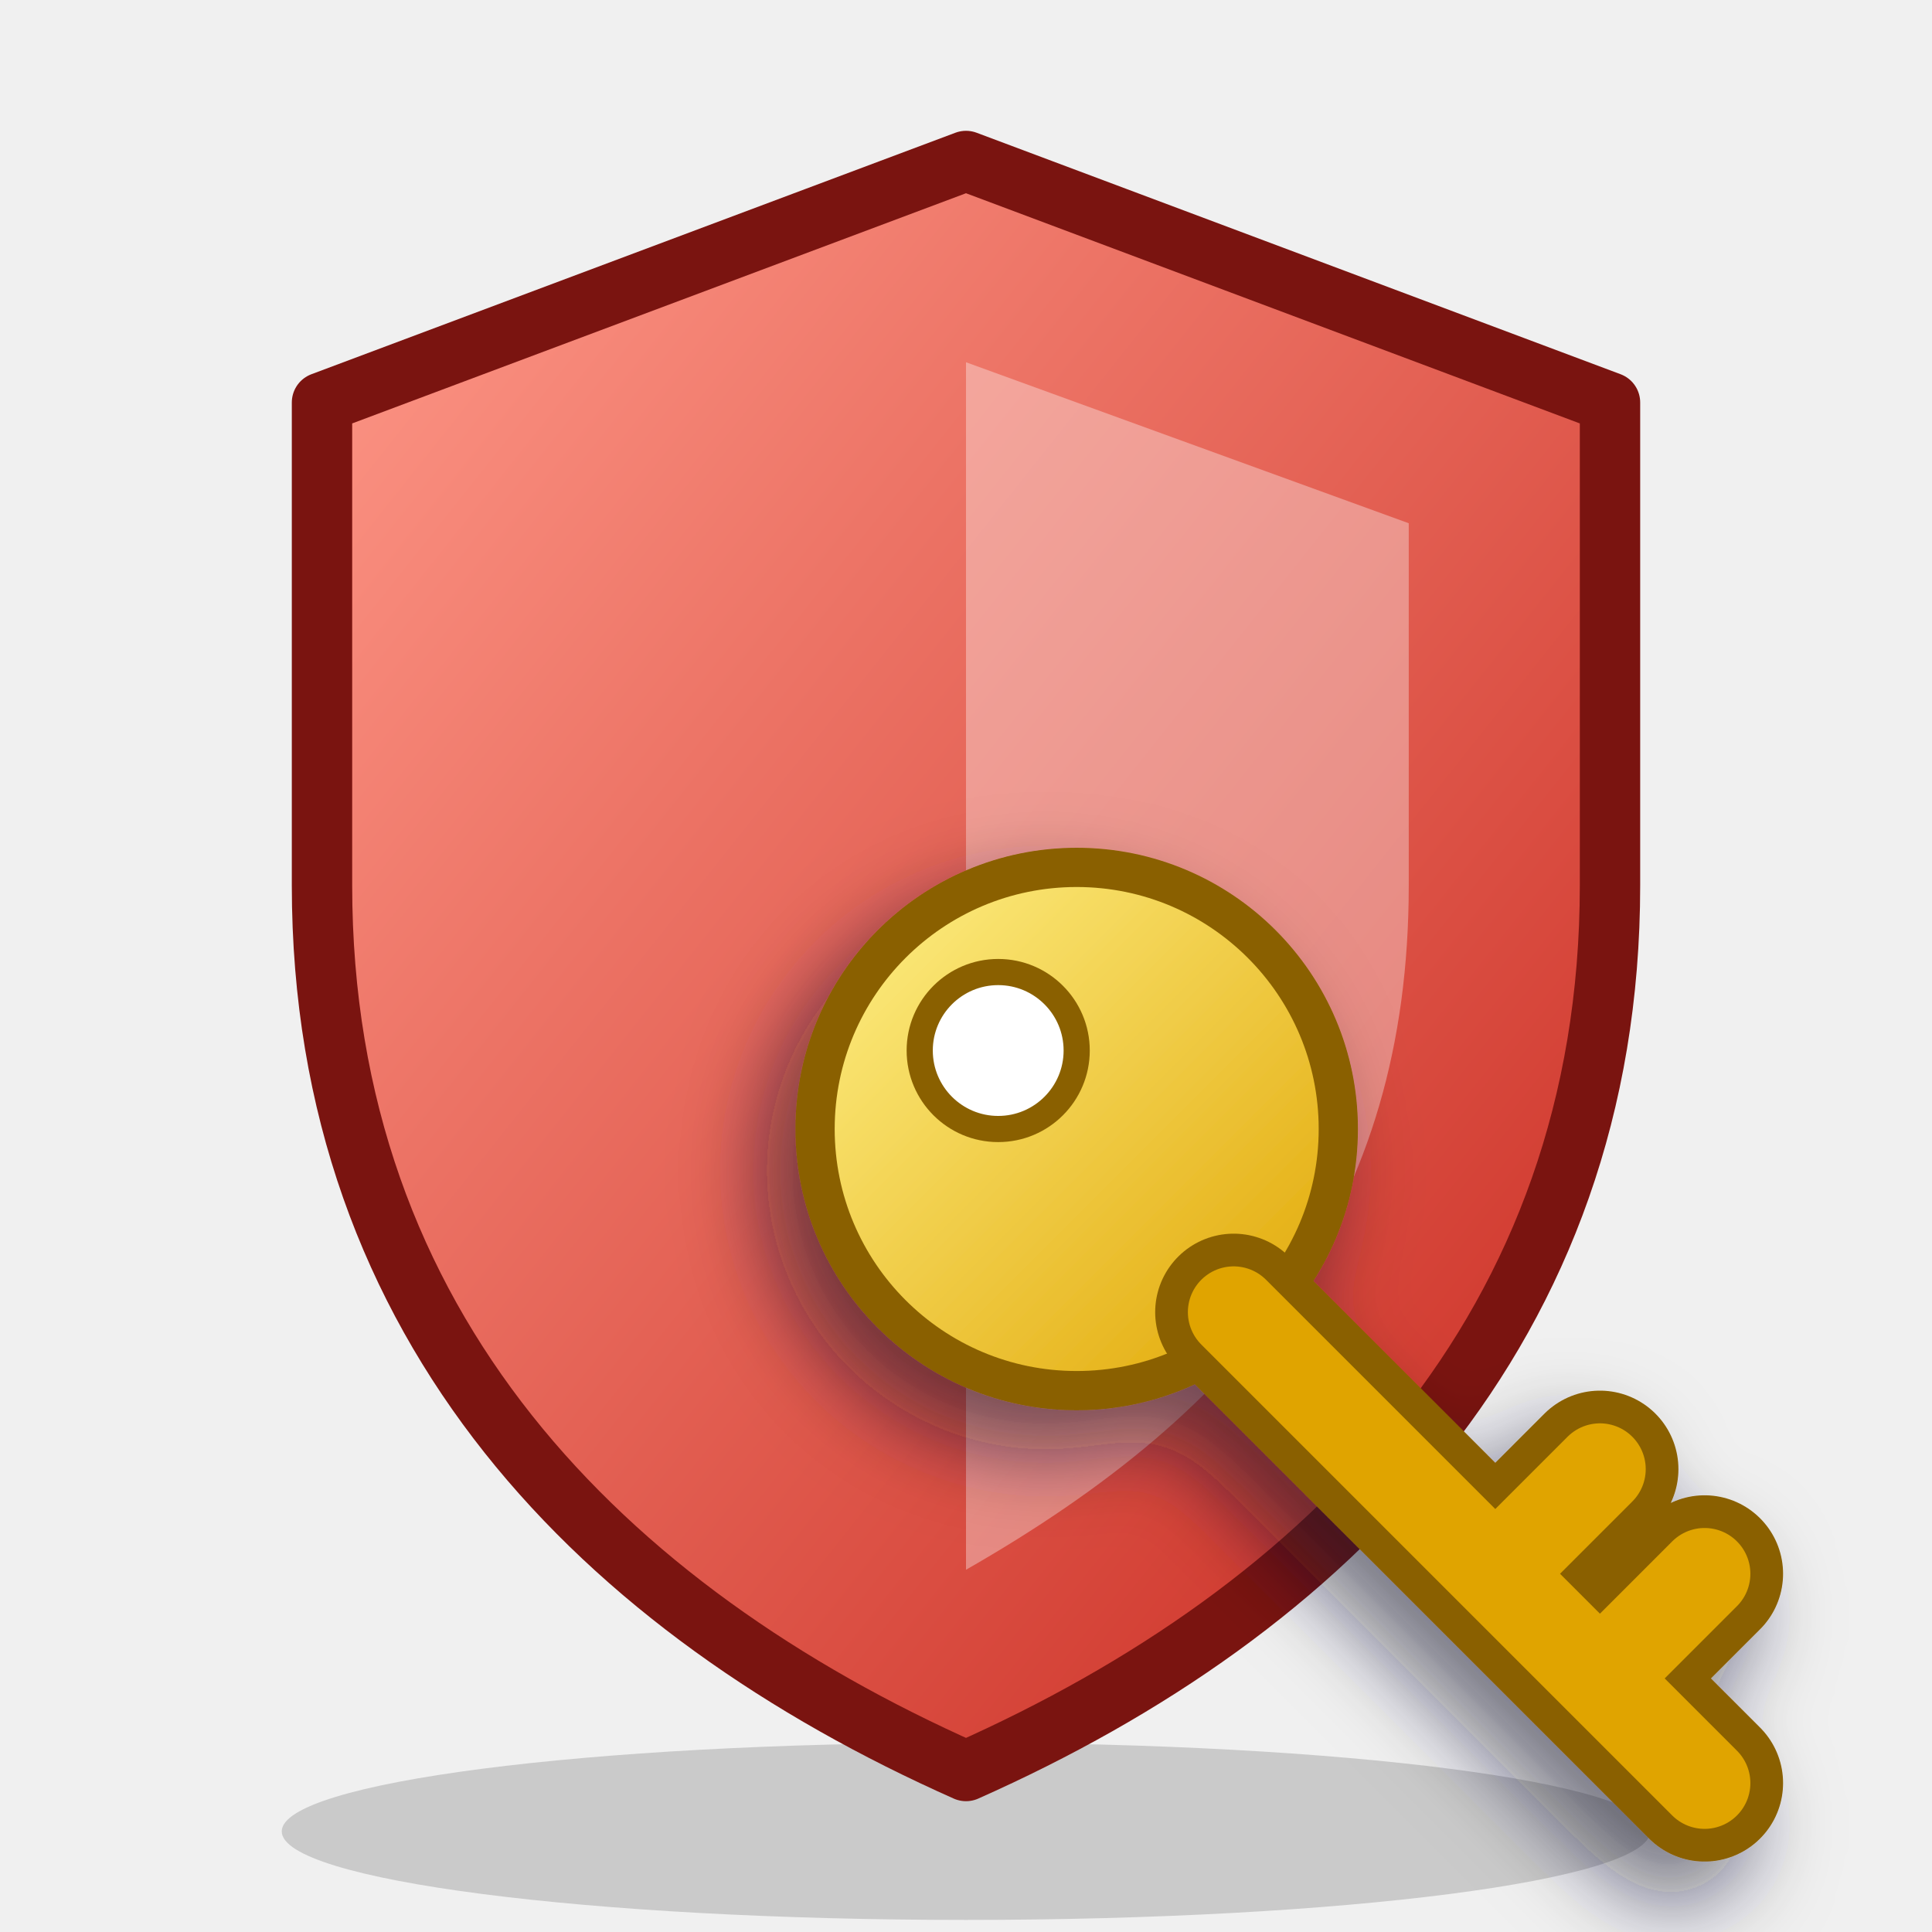
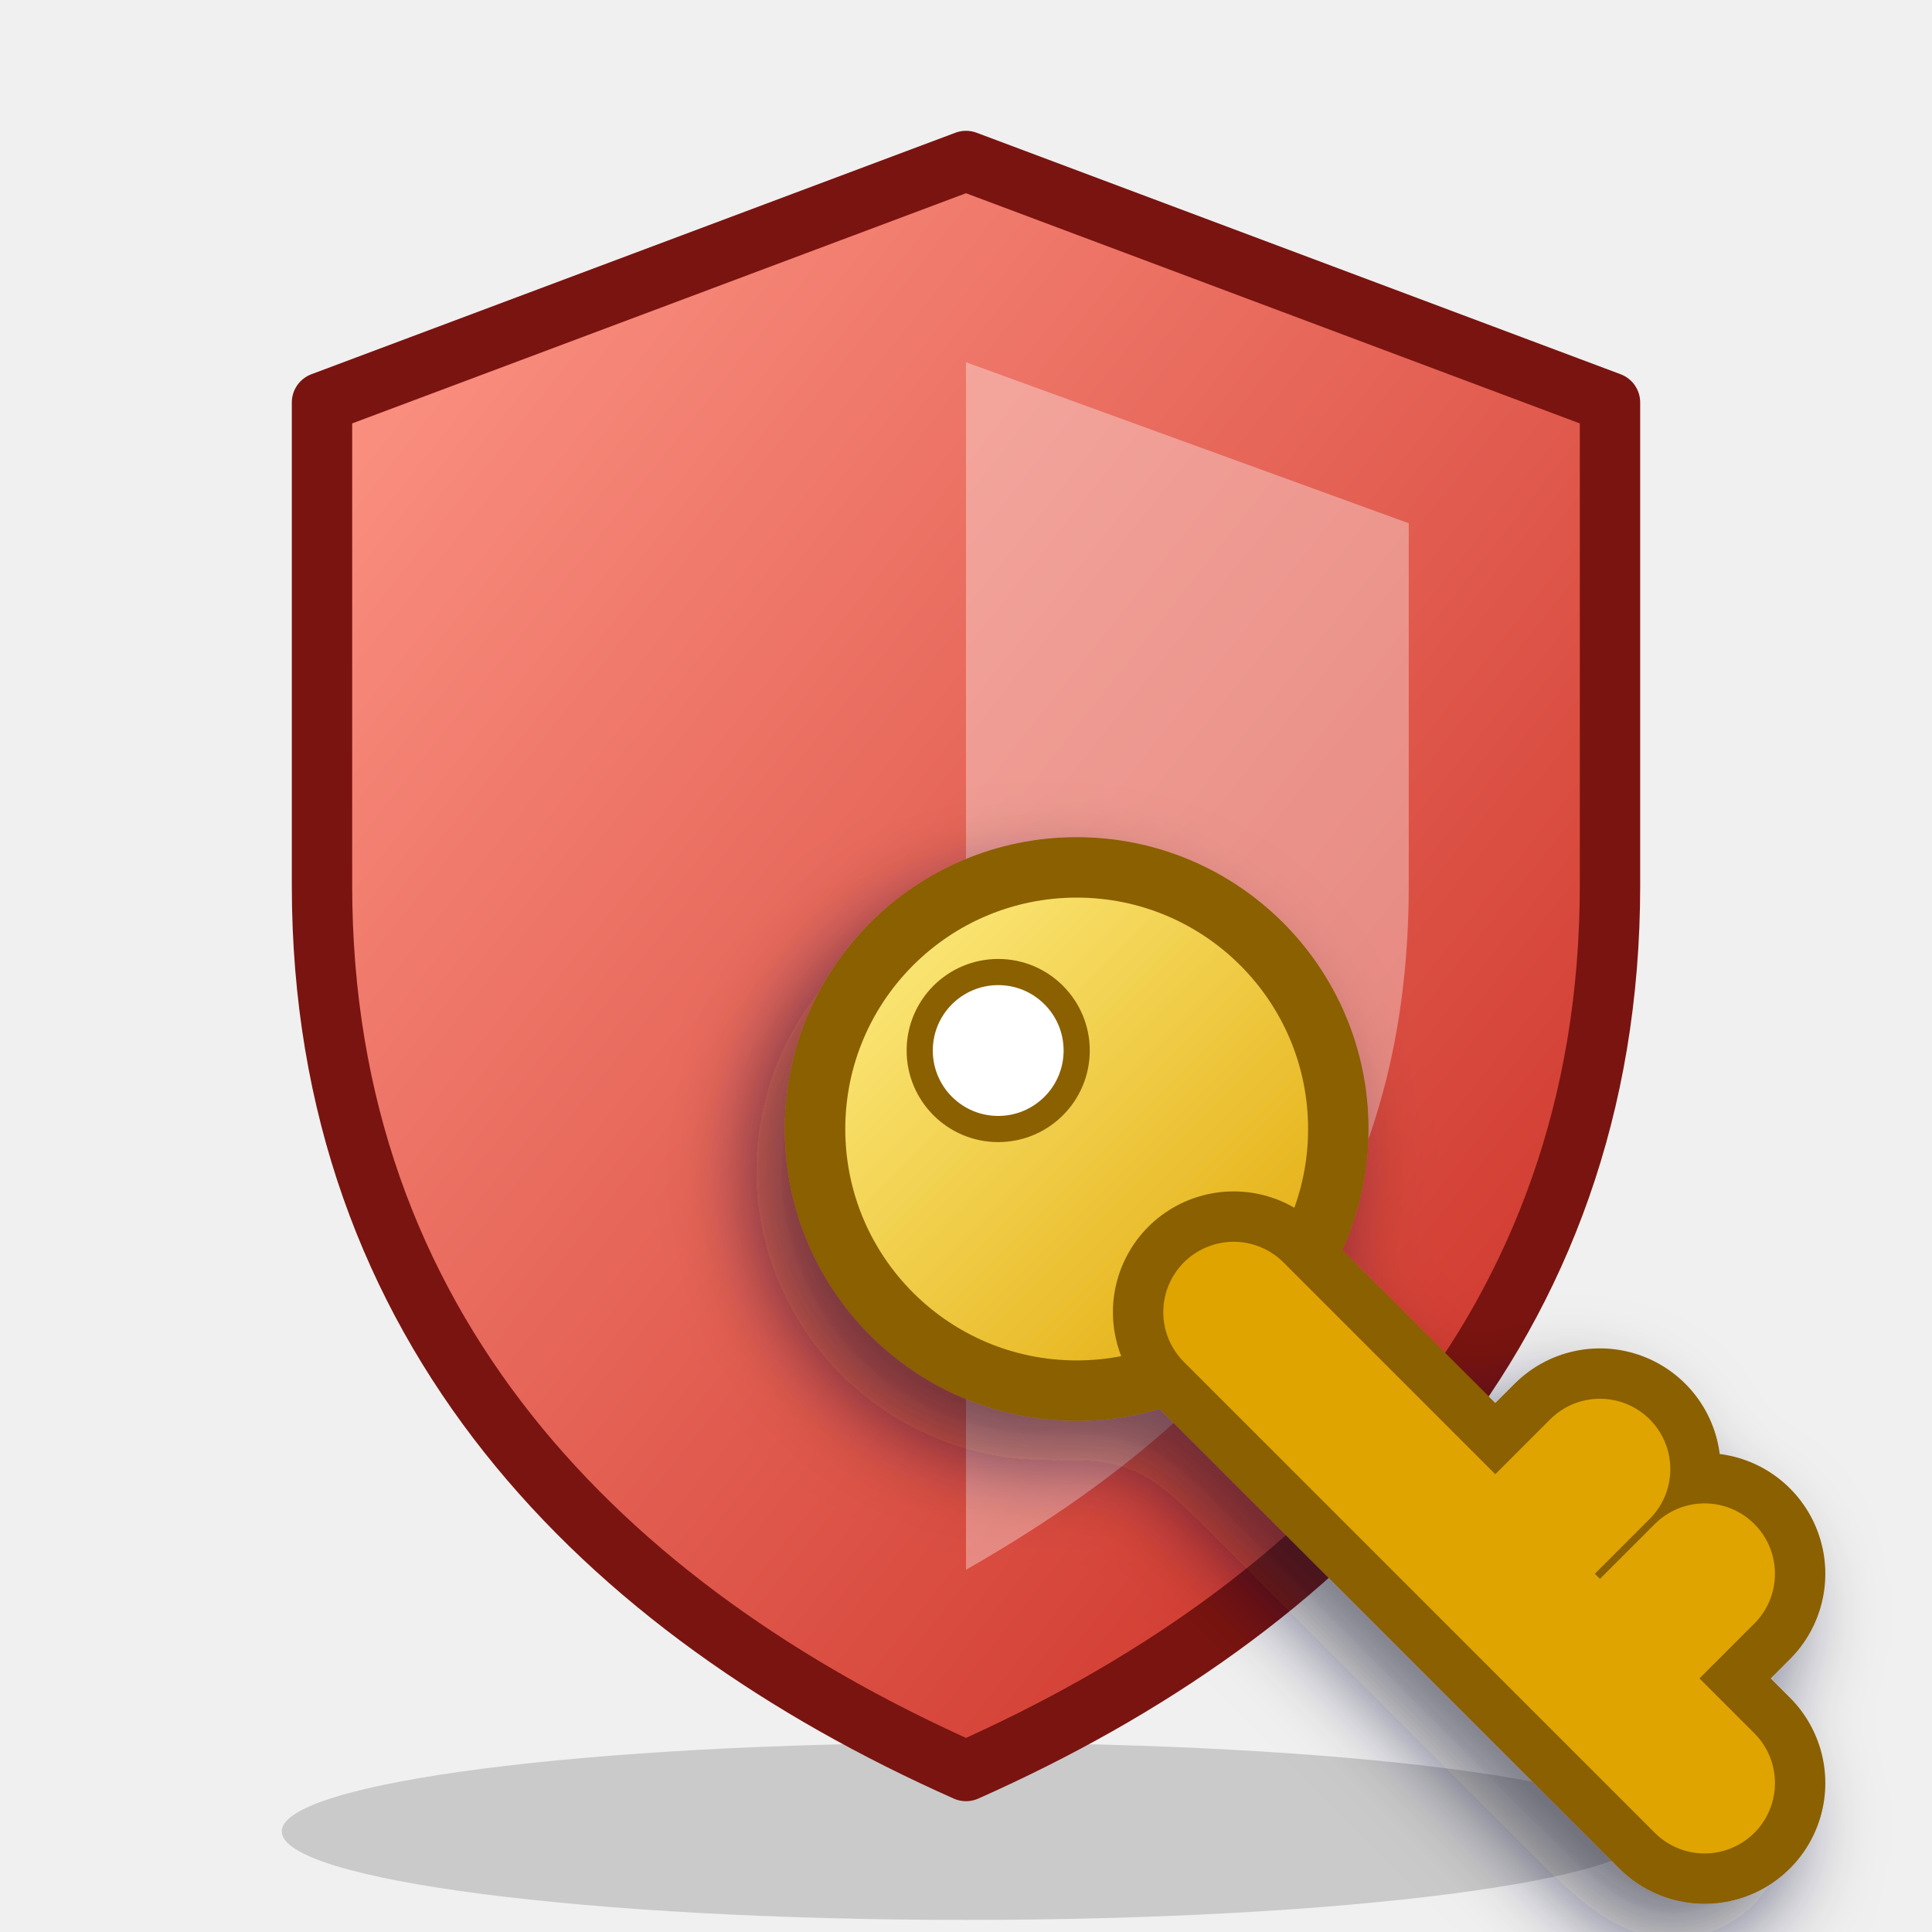
<svg xmlns="http://www.w3.org/2000/svg" viewBox="0 0 48 48" width="48" height="48" class="xp-ic" aria-hidden="true">
  <defs>
    <linearGradient id="i42g1" x1="0" y1="0" x2="1" y2="1">
      <stop offset="0" stop-color="#ff9a8a" />
      <stop offset="1" stop-color="#c8281e" />
    </linearGradient>
    <filter id="i42sh" x="-30%" y="-30%" width="160%" height="160%">
      <feDropShadow dx="-1.2" dy="1.6" stdDeviation="1.6" flood-color="#0b1a33" flood-opacity=".55" />
    </filter>
    <linearGradient id="i42g2" x1="0" y1="0" x2="1" y2="1">
      <stop offset="0" stop-color="#fff28a" />
      <stop offset="1" stop-color="#e0a400" />
    </linearGradient>
  </defs>
  <ellipse cx="24" cy="45.5" rx="17" ry="2.2" fill="#000" opacity=".16" />
  <path d="M24 4l16 6v12c0 11-7 18-16 22C15 40 8 33 8 22V10z" fill="url(#i42g1)" stroke="#7a1410" stroke-width="1.5" stroke-linejoin="round" />
  <path d="M24 9v30c7-4 11-9 11-17v-9z" fill="#fff" opacity=".35" />
  <g transform="translate(17 17) scale(.65)" filter="url(#i42sh)">
-     <circle cx="15" cy="17" r="10" fill="url(#i42g2)" stroke="#8a6100" stroke-width="1.5" />
+     <circle cx="15" cy="17" r="10" fill="url(#i42g2)" stroke="#8a6100" stroke-width="2.31" />
    <circle cx="12" cy="14" r="3" fill="#fff" stroke="#8a6100" />
-     <path d="M21 24l18 18M31 34l4-4M35 38l4-4" stroke="#8a6100" stroke-width="6" stroke-linecap="round" />
-     <path d="M21 24l18 18M31 34l4-4M35 38l4-4" stroke="#e0a400" stroke-width="3.5" stroke-linecap="round" />
+     <path d="M21 24l18 18M31 34l4-4M35 38l4-4" stroke="#8a6100" stroke-width="9.23" stroke-linecap="round" />
+     <path d="M21 24l18 18M31 34l4-4M35 38l4-4" stroke="#e0a400" stroke-width="5.38" stroke-linecap="round" />
  </g>
</svg>
